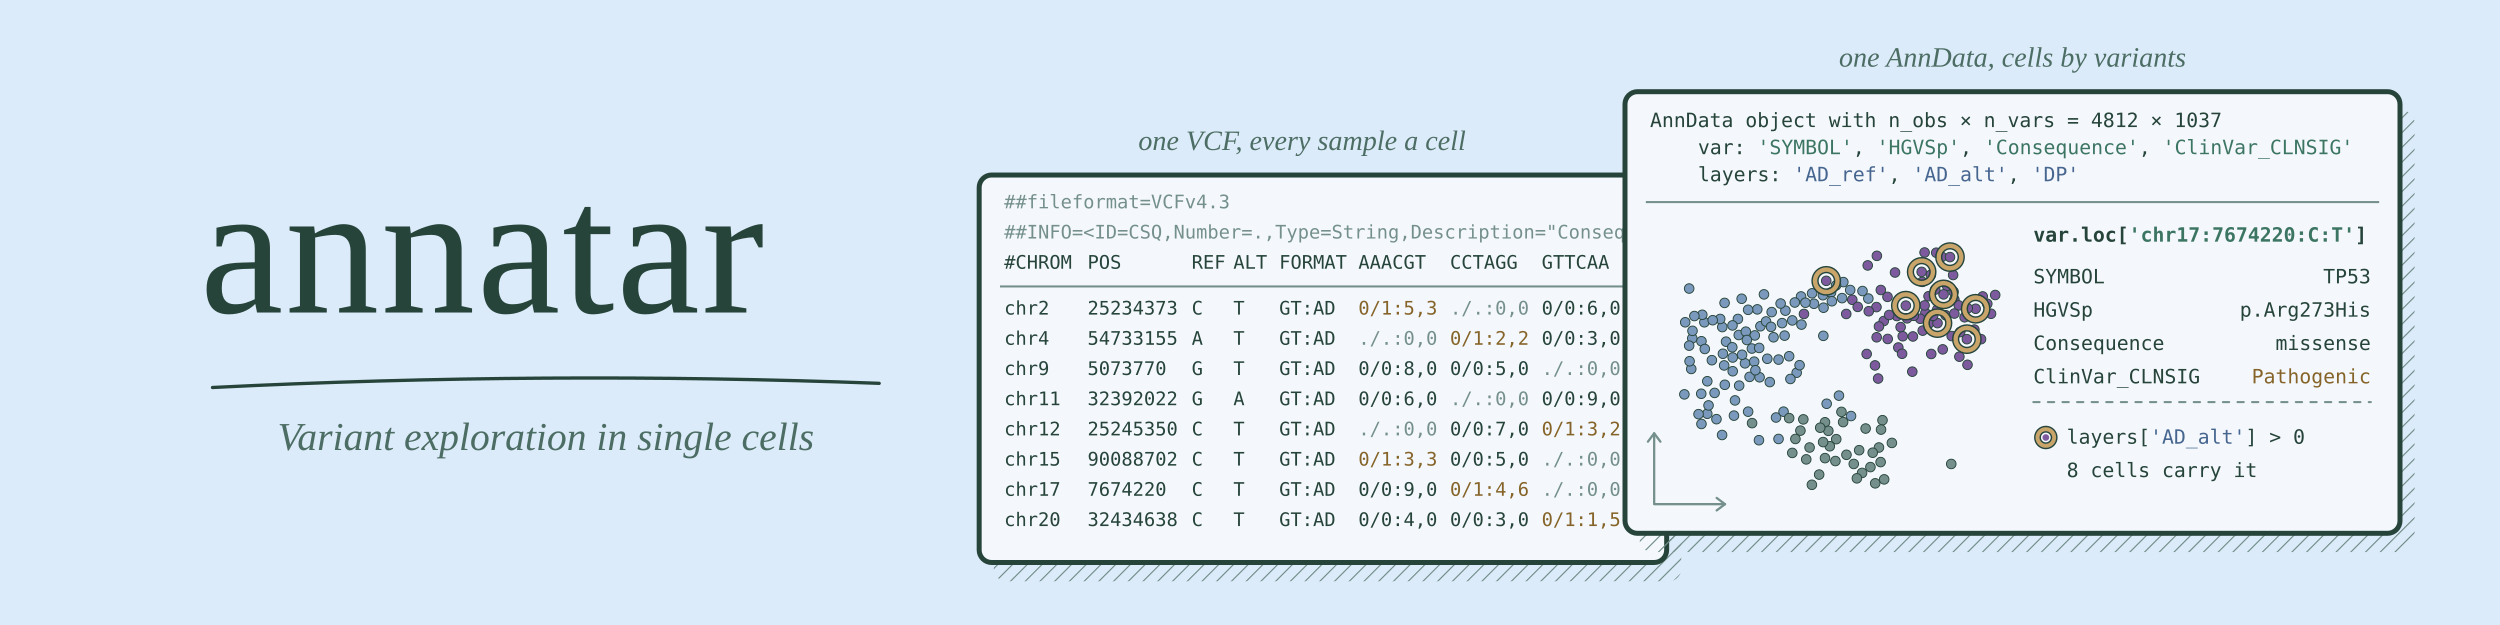
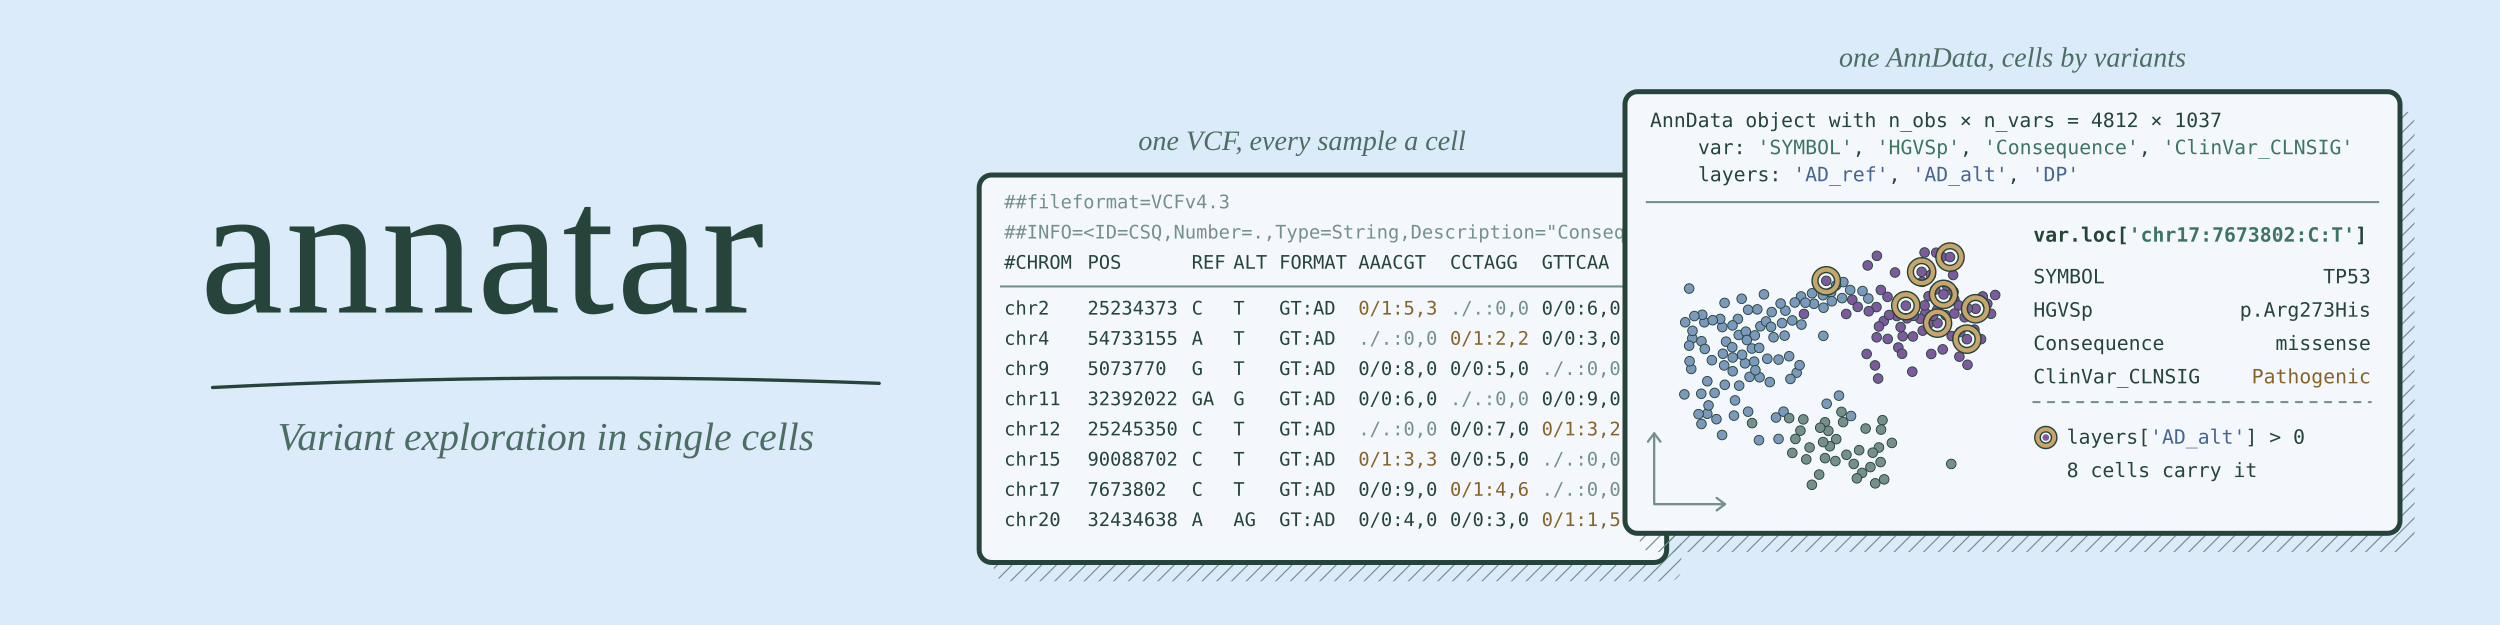
<svg xmlns="http://www.w3.org/2000/svg" width="1200" height="300" viewBox="0 0 1200 300" role="img" aria-label="annatar: a multi-sample VCF with one cell per sample becomes an AnnData of cells by variants; on its UMAP one clone stands out in purple, and the cells carrying the pathogenic TP53 variant are each marked with a gold ring">
  <defs>
    <pattern id="hatch" width="5" height="5" patternUnits="userSpaceOnUse" patternTransform="rotate(45)">
      <line x1="0" y1="0" x2="0" y2="5" stroke="#75908c" stroke-width="1.1" />
    </pattern>
    <clipPath id="sheet">
      <rect x="472" y="86" width="326" height="182" rx="5" />
    </clipPath>
  </defs>
  <rect width="1200" height="300" fill="#dcebfa" />
  <rect x="477" y="93" width="330" height="186" rx="6" fill="url(#hatch)" />
  <rect x="470" y="84" width="330" height="186" rx="6" fill="#f4f8fc" />
  <rect x="470" y="84" width="330" height="186" rx="6" fill="none" stroke="#26443a" stroke-width="2.4" />
  <g font-family="ui-monospace, Menlo, Consolas, monospace" font-size="9" fill="#26443a" clip-path="url(#sheet)">
    <text x="482" y="100">
      <tspan fill="#75908c">##fileformat=VCFv4.3</tspan>
    </text>
    <text x="482" y="114.5">
      <tspan fill="#75908c">##INFO=&lt;ID=CSQ,Number=.,Type=String,Description="Consequence annotations from Ensembl VEP. Format: Allele|Consequence|SYMBOL|HGVSp|ClinVar_CLNSIG"&gt;</tspan>
    </text>
    <text x="482" y="129">
      <tspan x="482">#CHROM</tspan>
      <tspan x="522">POS</tspan>
      <tspan x="572">REF</tspan>
      <tspan x="592">ALT</tspan>
      <tspan x="614">FORMAT</tspan>
      <tspan x="652">AAACGT</tspan>
      <tspan x="696">CCTAGG</tspan>
      <tspan x="740">GTTCAA</tspan>
    </text>
    <text x="482" y="151">
      <tspan x="482">chr2</tspan>
      <tspan x="522">25234373</tspan>
      <tspan x="572">C</tspan>
      <tspan x="592">T</tspan>
      <tspan x="614">GT:AD</tspan>
      <tspan x="652" fill="#866429">0/1:5,3</tspan>
      <tspan x="696" fill="#75908c">./.:0,0</tspan>
      <tspan x="740">0/0:6,0</tspan>
    </text>
    <text x="482" y="165.5">
      <tspan x="482">chr4</tspan>
      <tspan x="522">54733155</tspan>
      <tspan x="572">A</tspan>
      <tspan x="592">T</tspan>
      <tspan x="614">GT:AD</tspan>
      <tspan x="652" fill="#75908c">./.:0,0</tspan>
      <tspan x="696" fill="#866429">0/1:2,2</tspan>
      <tspan x="740">0/0:3,0</tspan>
    </text>
    <text x="482" y="180">
      <tspan x="482">chr9</tspan>
      <tspan x="522">5073770</tspan>
      <tspan x="572">G</tspan>
      <tspan x="592">T</tspan>
      <tspan x="614">GT:AD</tspan>
      <tspan x="652">0/0:8,0</tspan>
      <tspan x="696">0/0:5,0</tspan>
      <tspan x="740" fill="#75908c">./.:0,0</tspan>
    </text>
    <text x="482" y="194.5">
      <tspan x="482">chr11</tspan>
      <tspan x="522">32392022</tspan>
-       <tspan x="572">G</tspan>
-       <tspan x="592">A</tspan>
+       <tspan x="572">GA</tspan>
+       <tspan x="592">G</tspan>
      <tspan x="614">GT:AD</tspan>
      <tspan x="652">0/0:6,0</tspan>
      <tspan x="696" fill="#75908c">./.:0,0</tspan>
      <tspan x="740">0/0:9,0</tspan>
    </text>
    <text x="482" y="209">
      <tspan x="482">chr12</tspan>
      <tspan x="522">25245350</tspan>
      <tspan x="572">C</tspan>
      <tspan x="592">T</tspan>
      <tspan x="614">GT:AD</tspan>
      <tspan x="652" fill="#75908c">./.:0,0</tspan>
      <tspan x="696">0/0:7,0</tspan>
      <tspan x="740" fill="#866429">0/1:3,2</tspan>
    </text>
    <text x="482" y="223.5">
      <tspan x="482">chr15</tspan>
      <tspan x="522">90088702</tspan>
      <tspan x="572">C</tspan>
      <tspan x="592">T</tspan>
      <tspan x="614">GT:AD</tspan>
      <tspan x="652" fill="#866429">0/1:3,3</tspan>
      <tspan x="696">0/0:5,0</tspan>
      <tspan x="740" fill="#75908c">./.:0,0</tspan>
    </text>
    <text x="482" y="238">
      <tspan x="482">chr17</tspan>
-       <tspan x="522">7674220</tspan>
+       <tspan x="522">7673802</tspan>
      <tspan x="572">C</tspan>
      <tspan x="592">T</tspan>
      <tspan x="614">GT:AD</tspan>
      <tspan x="652">0/0:9,0</tspan>
      <tspan x="696" fill="#866429">0/1:4,6</tspan>
      <tspan x="740" fill="#75908c">./.:0,0</tspan>
    </text>
    <text x="482" y="252.5">
      <tspan x="482">chr20</tspan>
      <tspan x="522">32434638</tspan>
-       <tspan x="572">C</tspan>
-       <tspan x="592">T</tspan>
+       <tspan x="572">A</tspan>
+       <tspan x="592">AG</tspan>
      <tspan x="614">GT:AD</tspan>
      <tspan x="652">0/0:4,0</tspan>
      <tspan x="696">0/0:3,0</tspan>
      <tspan x="740" fill="#866429">0/1:1,5</tspan>
    </text>
  </g>
  <line x1="480" y1="137.5" x2="790" y2="137.5" stroke="#75908c" stroke-width="1" />
  <rect x="787" y="53" width="372" height="212" rx="6" fill="url(#hatch)" />
  <rect x="780" y="44" width="372" height="212" rx="6" fill="#f4f8fc" />
  <rect x="780" y="44" width="372" height="212" rx="6" fill="none" stroke="#26443a" stroke-width="2.4" />
  <g font-family="ui-monospace, Menlo, Consolas, monospace" font-size="9.5" fill="#26443a">
    <text x="792" y="61">AnnData object with n_obs × n_vars = 4812 × 1037</text>
    <text x="815" y="74">var: <tspan fill="#3d7563">'SYMBOL'</tspan>, <tspan fill="#3d7563">'HGVSp'</tspan>, <tspan fill="#3d7563">'Consequence'</tspan>, <tspan fill="#3d7563">'ClinVar_CLNSIG'</tspan>
    </text>
    <text x="815" y="87">layers: <tspan fill="#46658f">'AD_ref'</tspan>, <tspan fill="#46658f">'AD_alt'</tspan>, <tspan fill="#46658f">'DP'</tspan>
    </text>
  </g>
  <line x1="790" y1="97" x2="1142" y2="97" stroke="#75908c" stroke-width="1" />
  <g>
    <g fill="#7a99bd" stroke="#26443a" stroke-width="0.45">
      <circle cx="834.6" cy="160.8" r="2.3" />
      <circle cx="811.8" cy="177.1" r="2.3" />
      <circle cx="831.7" cy="171.6" r="2.3" />
      <circle cx="851.3" cy="161.9" r="2.3" />
      <circle cx="858.8" cy="171" r="2.3" />
      <circle cx="844.6" cy="181.1" r="2.3" />
      <circle cx="876.8" cy="193.8" r="2.3" />
      <circle cx="842" cy="173.6" r="2.3" />
      <circle cx="808.9" cy="154.7" r="2.3" />
      <circle cx="855.4" cy="155.1" r="2.3" />
      <circle cx="839.8" cy="180.9" r="2.3" />
      <circle cx="827.6" cy="175.4" r="2.3" />
      <circle cx="838" cy="159.2" r="2.3" />
      <circle cx="812.3" cy="162.4" r="2.3" />
      <circle cx="834.8" cy="185.1" r="2.3" />
      <circle cx="831.7" cy="178.2" r="2.3" />
      <circle cx="853.7" cy="172.6" r="2.3" />
      <circle cx="834.2" cy="153.1" r="2.3" />
      <circle cx="842.3" cy="161" r="2.3" />
      <circle cx="821.7" cy="172.9" r="2.3" />
      <circle cx="862.4" cy="178.9" r="2.3" />
      <circle cx="859.4" cy="181.9" r="2.3" />
      <circle cx="812.4" cy="158.8" r="2.3" />
      <circle cx="846.7" cy="141.3" r="2.3" />
      <circle cx="827" cy="169.8" r="2.3" />
      <circle cx="816.7" cy="163.8" r="2.3" />
      <circle cx="882.7" cy="189.9" r="2.3" />
      <circle cx="819.5" cy="198.6" r="2.3" />
      <circle cx="837.6" cy="174.4" r="2.3" />
      <circle cx="831.6" cy="156.2" r="2.3" />
      <circle cx="827.9" cy="184.7" r="2.3" />
      <circle cx="827.8" cy="145.4" r="2.3" />
      <circle cx="828.5" cy="164" r="2.3" />
      <circle cx="818.1" cy="154.7" r="2.3" />
      <circle cx="845" cy="156.6" r="2.3" />
      <circle cx="843.5" cy="148.5" r="2.3" />
      <circle cx="817.1" cy="151.1" r="2.3" />
      <circle cx="819.5" cy="183" r="2.3" />
      <circle cx="839.1" cy="148.7" r="2.3" />
      <circle cx="810.8" cy="165.9" r="2.3" />
      <circle cx="844.3" cy="211.3" r="2.3" />
      <circle cx="852.5" cy="200.4" r="2.3" />
      <circle cx="853.7" cy="210.7" r="2.3" />
      <circle cx="849.5" cy="183.4" r="2.3" />
      <circle cx="818.3" cy="167.5" r="2.3" />
      <circle cx="839.1" cy="197.6" r="2.3" />
      <circle cx="831.5" cy="166.7" r="2.3" />
      <circle cx="820.1" cy="194.6" r="2.3" />
      <circle cx="808.5" cy="189.3" r="2.3" />
      <circle cx="838.5" cy="163.2" r="2.3" />
      <circle cx="832.3" cy="199.5" r="2.3" />
      <circle cx="826.7" cy="157" r="2.3" />
      <circle cx="811" cy="173.4" r="2.3" />
      <circle cx="813.3" cy="151.7" r="2.3" />
      <circle cx="825.7" cy="153.1" r="2.3" />
      <circle cx="840.9" cy="167.3" r="2.3" />
      <circle cx="836.2" cy="170.3" r="2.3" />
      <circle cx="888.5" cy="199.7" r="2.3" />
      <circle cx="823" cy="188.6" r="2.3" />
      <circle cx="816.6" cy="189" r="2.3" />
      <circle cx="875.2" cy="161.2" r="2.3" />
      <circle cx="844.4" cy="167" r="2.3" />
      <circle cx="864.5" cy="142.3" r="2.3" />
      <circle cx="823.9" cy="201.2" r="2.3" />
      <circle cx="842.6" cy="177.7" r="2.3" />
      <circle cx="848.3" cy="172.2" r="2.3" />
      <circle cx="816.7" cy="203.5" r="2.3" />
      <circle cx="832.8" cy="192.2" r="2.3" />
      <circle cx="822.1" cy="153.7" r="2.3" />
      <circle cx="847.7" cy="154.3" r="2.3" />
      <circle cx="815.3" cy="198.8" r="2.3" />
      <circle cx="860.3" cy="153.8" r="2.3" />
      <circle cx="863.8" cy="175.3" r="2.3" />
      <circle cx="875.3" cy="147.7" r="2.3" />
      <circle cx="810.8" cy="138.5" r="2.3" />
      <circle cx="836" cy="143.4" r="2.3" />
      <circle cx="856.1" cy="197.6" r="2.3" />
      <circle cx="826.6" cy="208.8" r="2.3" />
    </g>
    <g fill="#7a99bd" stroke="#26443a" stroke-width="0.45">
      <circle cx="888.1" cy="139.2" r="2.3" />
      <circle cx="857" cy="149.1" r="2.3" />
      <circle cx="896.8" cy="143.3" r="2.3" />
      <circle cx="861.5" cy="145.2" r="2.3" />
      <circle cx="884.2" cy="143.1" r="2.3" />
      <circle cx="870.7" cy="145.8" r="2.3" />
      <circle cx="875" cy="141.7" r="2.3" />
      <circle cx="850.1" cy="156.9" r="2.3" />
      <circle cx="866.6" cy="145.3" r="2.3" />
      <circle cx="884.8" cy="135.4" r="2.3" />
      <circle cx="878.9" cy="140.4" r="2.3" />
      <circle cx="850.4" cy="149.8" r="2.3" />
      <circle cx="879.3" cy="144.6" r="2.3" />
      <circle cx="881.3" cy="137" r="2.3" />
      <circle cx="864.7" cy="155.8" r="2.3" />
      <circle cx="869.8" cy="140.8" r="2.3" />
      <circle cx="894" cy="139.7" r="2.3" />
      <circle cx="856.6" cy="161.1" r="2.3" />
      <circle cx="854.7" cy="145.7" r="2.3" />
    </g>
    <g fill="#7d5a9e" stroke="#26443a" stroke-width="0.45">
      <circle cx="927" cy="169.9" r="2.3" />
      <circle cx="913.3" cy="161.4" r="2.3" />
      <circle cx="906" cy="142.5" r="2.3" />
      <circle cx="922.9" cy="158.7" r="2.3" />
      <circle cx="901.5" cy="181.7" r="2.3" />
      <circle cx="922.7" cy="135.3" r="2.3" />
      <circle cx="943" cy="152.3" r="2.3" />
      <circle cx="925.9" cy="155.3" r="2.3" />
      <circle cx="924.2" cy="150.2" r="2.3" />
      <circle cx="921.7" cy="153" r="2.3" />
      <circle cx="918.2" cy="161.5" r="2.3" />
      <circle cx="930" cy="155.1" r="2.3" />
      <circle cx="912.3" cy="157" r="2.3" />
      <circle cx="910.5" cy="151.7" r="2.3" />
      <circle cx="938.1" cy="143.8" r="2.3" />
      <circle cx="914.8" cy="146.7" r="2.3" />
      <circle cx="944.4" cy="175.1" r="2.3" />
      <circle cx="915.4" cy="152.8" r="2.3" />
      <circle cx="889.1" cy="143.9" r="2.3" />
      <circle cx="937.5" cy="132" r="2.3" />
      <circle cx="948.3" cy="148.2" r="2.3" />
      <circle cx="937.7" cy="140" r="2.3" />
      <circle cx="902.8" cy="139.2" r="2.3" />
      <circle cx="896.5" cy="127.4" r="2.3" />
      <circle cx="922.4" cy="130.5" r="2.3" />
      <circle cx="900.7" cy="147.4" r="2.3" />
      <circle cx="953.9" cy="145.8" r="2.3" />
      <circle cx="926.8" cy="131.9" r="2.3" />
      <circle cx="944.5" cy="148" r="2.3" />
      <circle cx="900.8" cy="161.9" r="2.3" />
      <circle cx="936.8" cy="161.3" r="2.3" />
      <circle cx="947.7" cy="158.2" r="2.3" />
      <circle cx="929.4" cy="121.3" r="2.3" />
      <circle cx="940.9" cy="159.4" r="2.3" />
      <circle cx="900" cy="175.4" r="2.3" />
      <circle cx="917.9" cy="178.4" r="2.3" />
      <circle cx="933.9" cy="151.3" r="2.3" />
      <circle cx="900.9" cy="122.8" r="2.3" />
      <circle cx="906.1" cy="162.7" r="2.3" />
      <circle cx="904.2" cy="154.1" r="2.3" />
      <circle cx="901.9" cy="156.7" r="2.3" />
      <circle cx="940.2" cy="146.6" r="2.3" />
      <circle cx="911.2" cy="166.8" r="2.3" />
      <circle cx="927.9" cy="151.6" r="2.3" />
      <circle cx="957.7" cy="141.6" r="2.3" />
      <circle cx="886.2" cy="150.7" r="2.3" />
      <circle cx="932.5" cy="167.7" r="2.3" />
      <circle cx="955.7" cy="150.6" r="2.3" />
      <circle cx="940.5" cy="171.2" r="2.3" />
      <circle cx="934.6" cy="137.2" r="2.3" />
      <circle cx="938.1" cy="150.5" r="2.3" />
      <circle cx="925.7" cy="142.2" r="2.3" />
      <circle cx="918.6" cy="151.6" r="2.3" />
      <circle cx="906.8" cy="151.2" r="2.3" />
      <circle cx="891.7" cy="147.3" r="2.3" />
      <circle cx="929.9" cy="148.6" r="2.3" />
      <circle cx="923.8" cy="146.6" r="2.3" />
      <circle cx="909.6" cy="130.8" r="2.3" />
      <circle cx="950.9" cy="162.8" r="2.3" />
      <circle cx="932.1" cy="123.3" r="2.3" />
      <circle cx="865.9" cy="150.7" r="2.3" />
      <circle cx="951.7" cy="142.3" r="2.3" />
      <circle cx="896" cy="169.9" r="2.3" />
      <circle cx="932.9" cy="141.3" r="2.3" />
      <circle cx="913" cy="169.8" r="2.3" />
      <circle cx="897" cy="149.4" r="2.3" />
      <circle cx="923.8" cy="121.2" r="2.3" />
      <circle cx="936" cy="123.4" r="2.3" />
      <circle cx="928.9" cy="139" r="2.3" />
      <circle cx="944.1" cy="162.8" r="2.3" />
      <circle cx="876.6" cy="134.8" r="2.3" />
    </g>
    <g fill="#75908c" stroke="#26443a" stroke-width="0.45">
      <circle cx="889.8" cy="222.7" r="2.3" />
      <circle cx="903.6" cy="201.7" r="2.3" />
      <circle cx="892.4" cy="216.1" r="2.3" />
      <circle cx="864.2" cy="206.7" r="2.3" />
      <circle cx="868.6" cy="214.8" r="2.3" />
      <circle cx="876" cy="202.7" r="2.3" />
      <circle cx="902.7" cy="221.8" r="2.3" />
      <circle cx="901.9" cy="214.8" r="2.3" />
      <circle cx="858.8" cy="200.7" r="2.3" />
      <circle cx="897.8" cy="224.2" r="2.3" />
      <circle cx="867" cy="220.5" r="2.3" />
      <circle cx="898.9" cy="217.3" r="2.3" />
      <circle cx="883.9" cy="197.7" r="2.3" />
      <circle cx="881.4" cy="210.8" r="2.3" />
      <circle cx="893.8" cy="227" r="2.3" />
      <circle cx="861.8" cy="210.7" r="2.3" />
      <circle cx="876" cy="219.9" r="2.3" />
      <circle cx="877.6" cy="206.8" r="2.3" />
      <circle cx="869.7" cy="232.7" r="2.3" />
      <circle cx="908.1" cy="212.6" r="2.3" />
      <circle cx="873.2" cy="227.8" r="2.3" />
      <circle cx="878.3" cy="214.2" r="2.3" />
      <circle cx="881" cy="221.3" r="2.3" />
      <circle cx="902.9" cy="206.2" r="2.3" />
      <circle cx="884.7" cy="202.6" r="2.3" />
      <circle cx="936.6" cy="222.7" r="2.3" />
      <circle cx="841" cy="203.1" r="2.3" />
      <circle cx="886.3" cy="218.3" r="2.3" />
      <circle cx="865.6" cy="201.3" r="2.3" />
      <circle cx="873.7" cy="205.3" r="2.3" />
      <circle cx="904.4" cy="230.1" r="2.3" />
      <circle cx="875.1" cy="212.2" r="2.3" />
      <circle cx="860.3" cy="217.4" r="2.3" />
      <circle cx="891.3" cy="229.6" r="2.3" />
      <circle cx="895.5" cy="205.7" r="2.3" />
      <circle cx="900.1" cy="232" r="2.3" />
    </g>
    <g fill="none" stroke="#c9a56a" stroke-width="2.4">
      <circle cx="932.9" cy="141.3" r="5.4" />
      <circle cx="930" cy="155.1" r="5.4" />
      <circle cx="914.8" cy="146.7" r="5.4" />
      <circle cx="922.4" cy="130.5" r="5.4" />
      <circle cx="948.3" cy="148.2" r="5.4" />
      <circle cx="936" cy="123.4" r="5.4" />
      <circle cx="944.1" cy="162.8" r="5.4" />
      <circle cx="876.6" cy="134.8" r="5.4" />
    </g>
    <g fill="none" stroke="#26443a" stroke-width="0.7">
      <circle cx="932.9" cy="141.3" r="6.8" />
      <circle cx="932.9" cy="141.3" r="4" />
      <circle cx="930" cy="155.1" r="6.8" />
      <circle cx="930" cy="155.1" r="4" />
      <circle cx="914.8" cy="146.7" r="6.8" />
      <circle cx="914.8" cy="146.7" r="4" />
      <circle cx="922.4" cy="130.5" r="6.8" />
      <circle cx="922.4" cy="130.5" r="4" />
      <circle cx="948.3" cy="148.2" r="6.8" />
      <circle cx="948.3" cy="148.2" r="4" />
      <circle cx="936" cy="123.4" r="6.8" />
      <circle cx="936" cy="123.4" r="4" />
      <circle cx="944.1" cy="162.8" r="6.8" />
      <circle cx="944.1" cy="162.8" r="4" />
      <circle cx="876.6" cy="134.8" r="6.8" />
      <circle cx="876.6" cy="134.8" r="4" />
    </g>
    <g fill="none" stroke="#75908c" stroke-width="1.1" stroke-linecap="round" stroke-linejoin="round">
      <path d="M794,242 L794,208 M794,242 L828,242" />
      <path d="M791,212 L794,208 L797,212 M824,239 L828,242 L824,245" />
    </g>
  </g>
  <g font-family="ui-monospace, Menlo, Consolas, monospace" font-size="9.5" fill="#26443a">
-     <text x="976" y="116" font-weight="bold">var.loc[<tspan fill="#3d7563">'chr17:7674220:C:T'</tspan>]</text>
+     <text x="976" y="116" font-weight="bold">var.loc[<tspan fill="#3d7563">'chr17:7673802:C:T'</tspan>]</text>
    <text x="976" y="136">SYMBOL</text>
    <text x="1138" y="136" text-anchor="end">TP53</text>
    <text x="976" y="152">HGVSp</text>
    <text x="1138" y="152" text-anchor="end">p.Arg273His</text>
    <text x="976" y="168">Consequence</text>
    <text x="1138" y="168" text-anchor="end">missense</text>
    <text x="976" y="184">ClinVar_CLNSIG</text>
    <text x="1138" y="184" text-anchor="end" fill="#866429">Pathogenic</text>
  </g>
  <line x1="976" y1="193" x2="1138" y2="193" stroke="#75908c" stroke-width="1" stroke-dasharray="3 4" stroke-linecap="round" />
  <g font-family="ui-monospace, Menlo, Consolas, monospace" font-size="9.5" fill="#26443a">
    <text x="992" y="213">layers[<tspan fill="#46658f">'AD_alt'</tspan>] &gt; 0</text>
    <text x="992" y="229">8 cells carry it</text>
  </g>
  <circle cx="982" cy="210" r="4" fill="none" stroke="#c9a56a" stroke-width="2.2" />
  <circle cx="982" cy="210" r="5.3" fill="none" stroke="#26443a" stroke-width="0.7" />
  <circle cx="982" cy="210" r="2.7" fill="none" stroke="#26443a" stroke-width="0.7" />
  <circle cx="982" cy="210" r="1.6" fill="#7d5a9e" />
  <g font-family="Georgia, 'Times New Roman', serif" fill="#26443a">
    <text x="96" y="150" font-size="90" letter-spacing="1">annatar</text>
    <path d="M102,186 Q262,178 422,184" fill="none" stroke="#26443a" stroke-width="1.6" stroke-linecap="round" />
    <text x="262" y="216" text-anchor="middle" font-size="19" font-style="italic" fill="#4c6d63">Variant exploration in single cells</text>
  </g>
  <g font-family="Georgia, 'Times New Roman', serif" font-style="italic" font-size="13.5" fill="#4c6d63">
    <text x="625" y="72" text-anchor="middle">one VCF, every sample a cell</text>
    <text x="966" y="32" text-anchor="middle">one AnnData, cells by variants</text>
  </g>
</svg>
